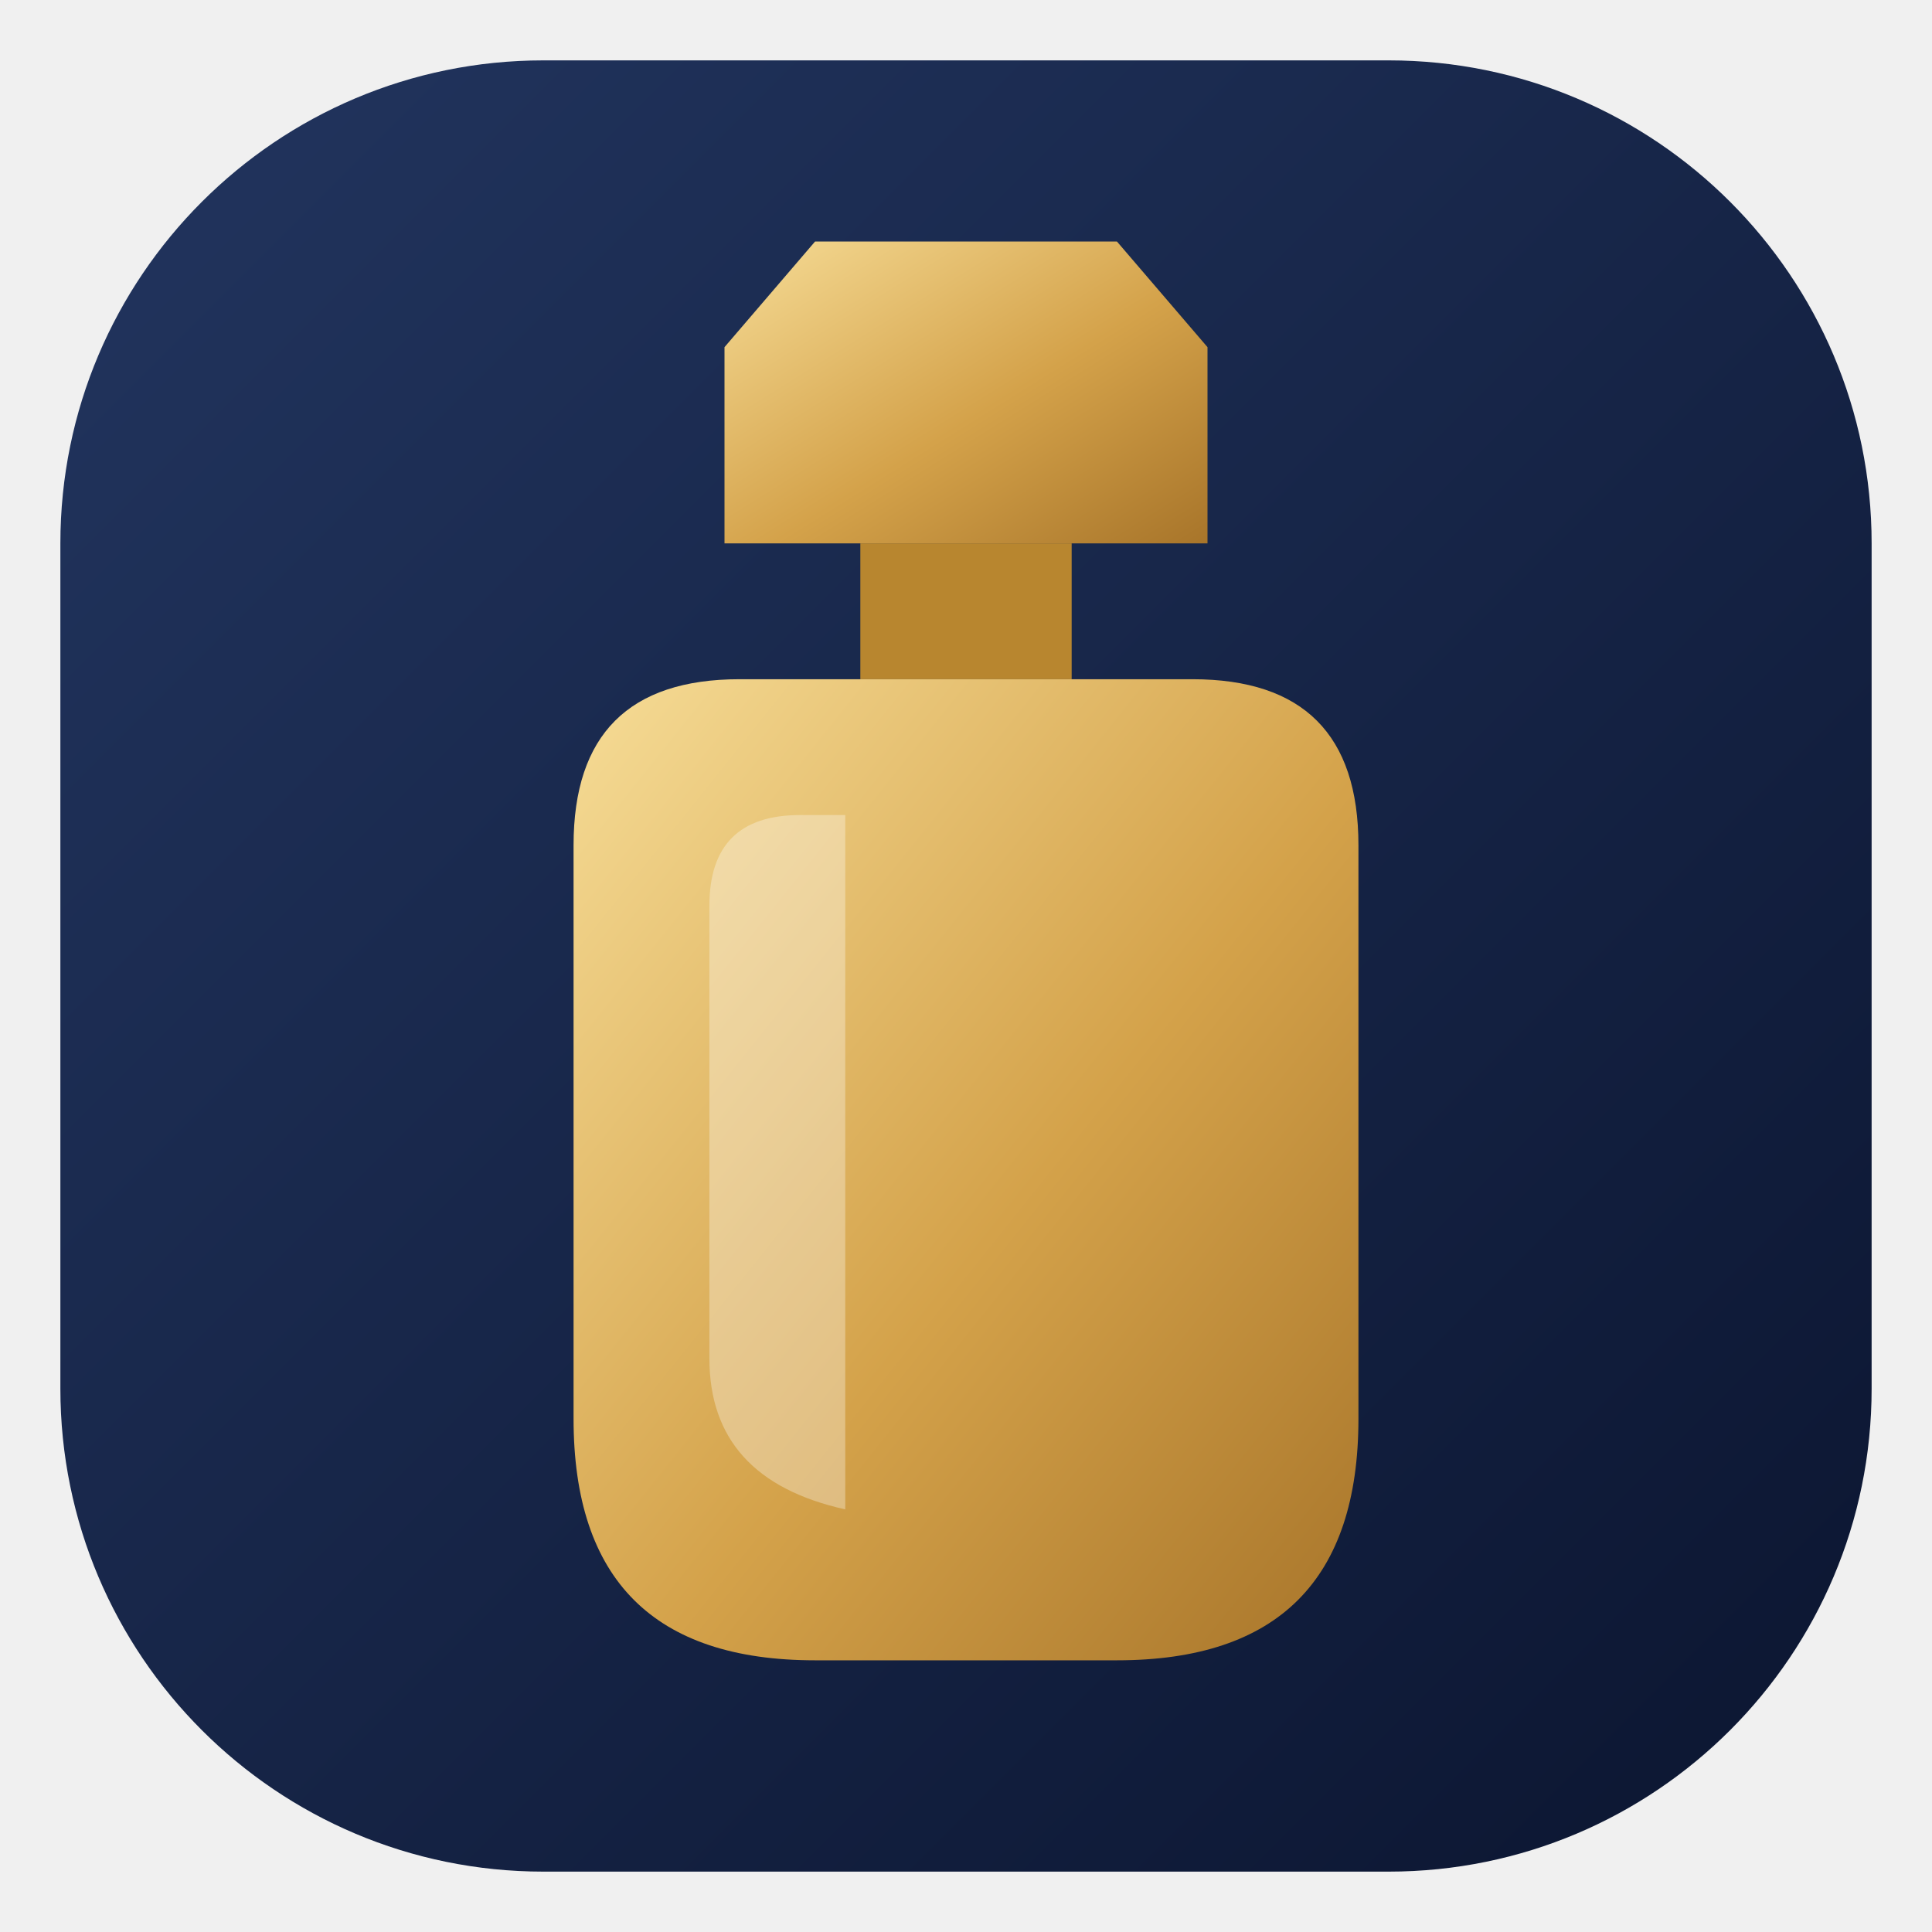
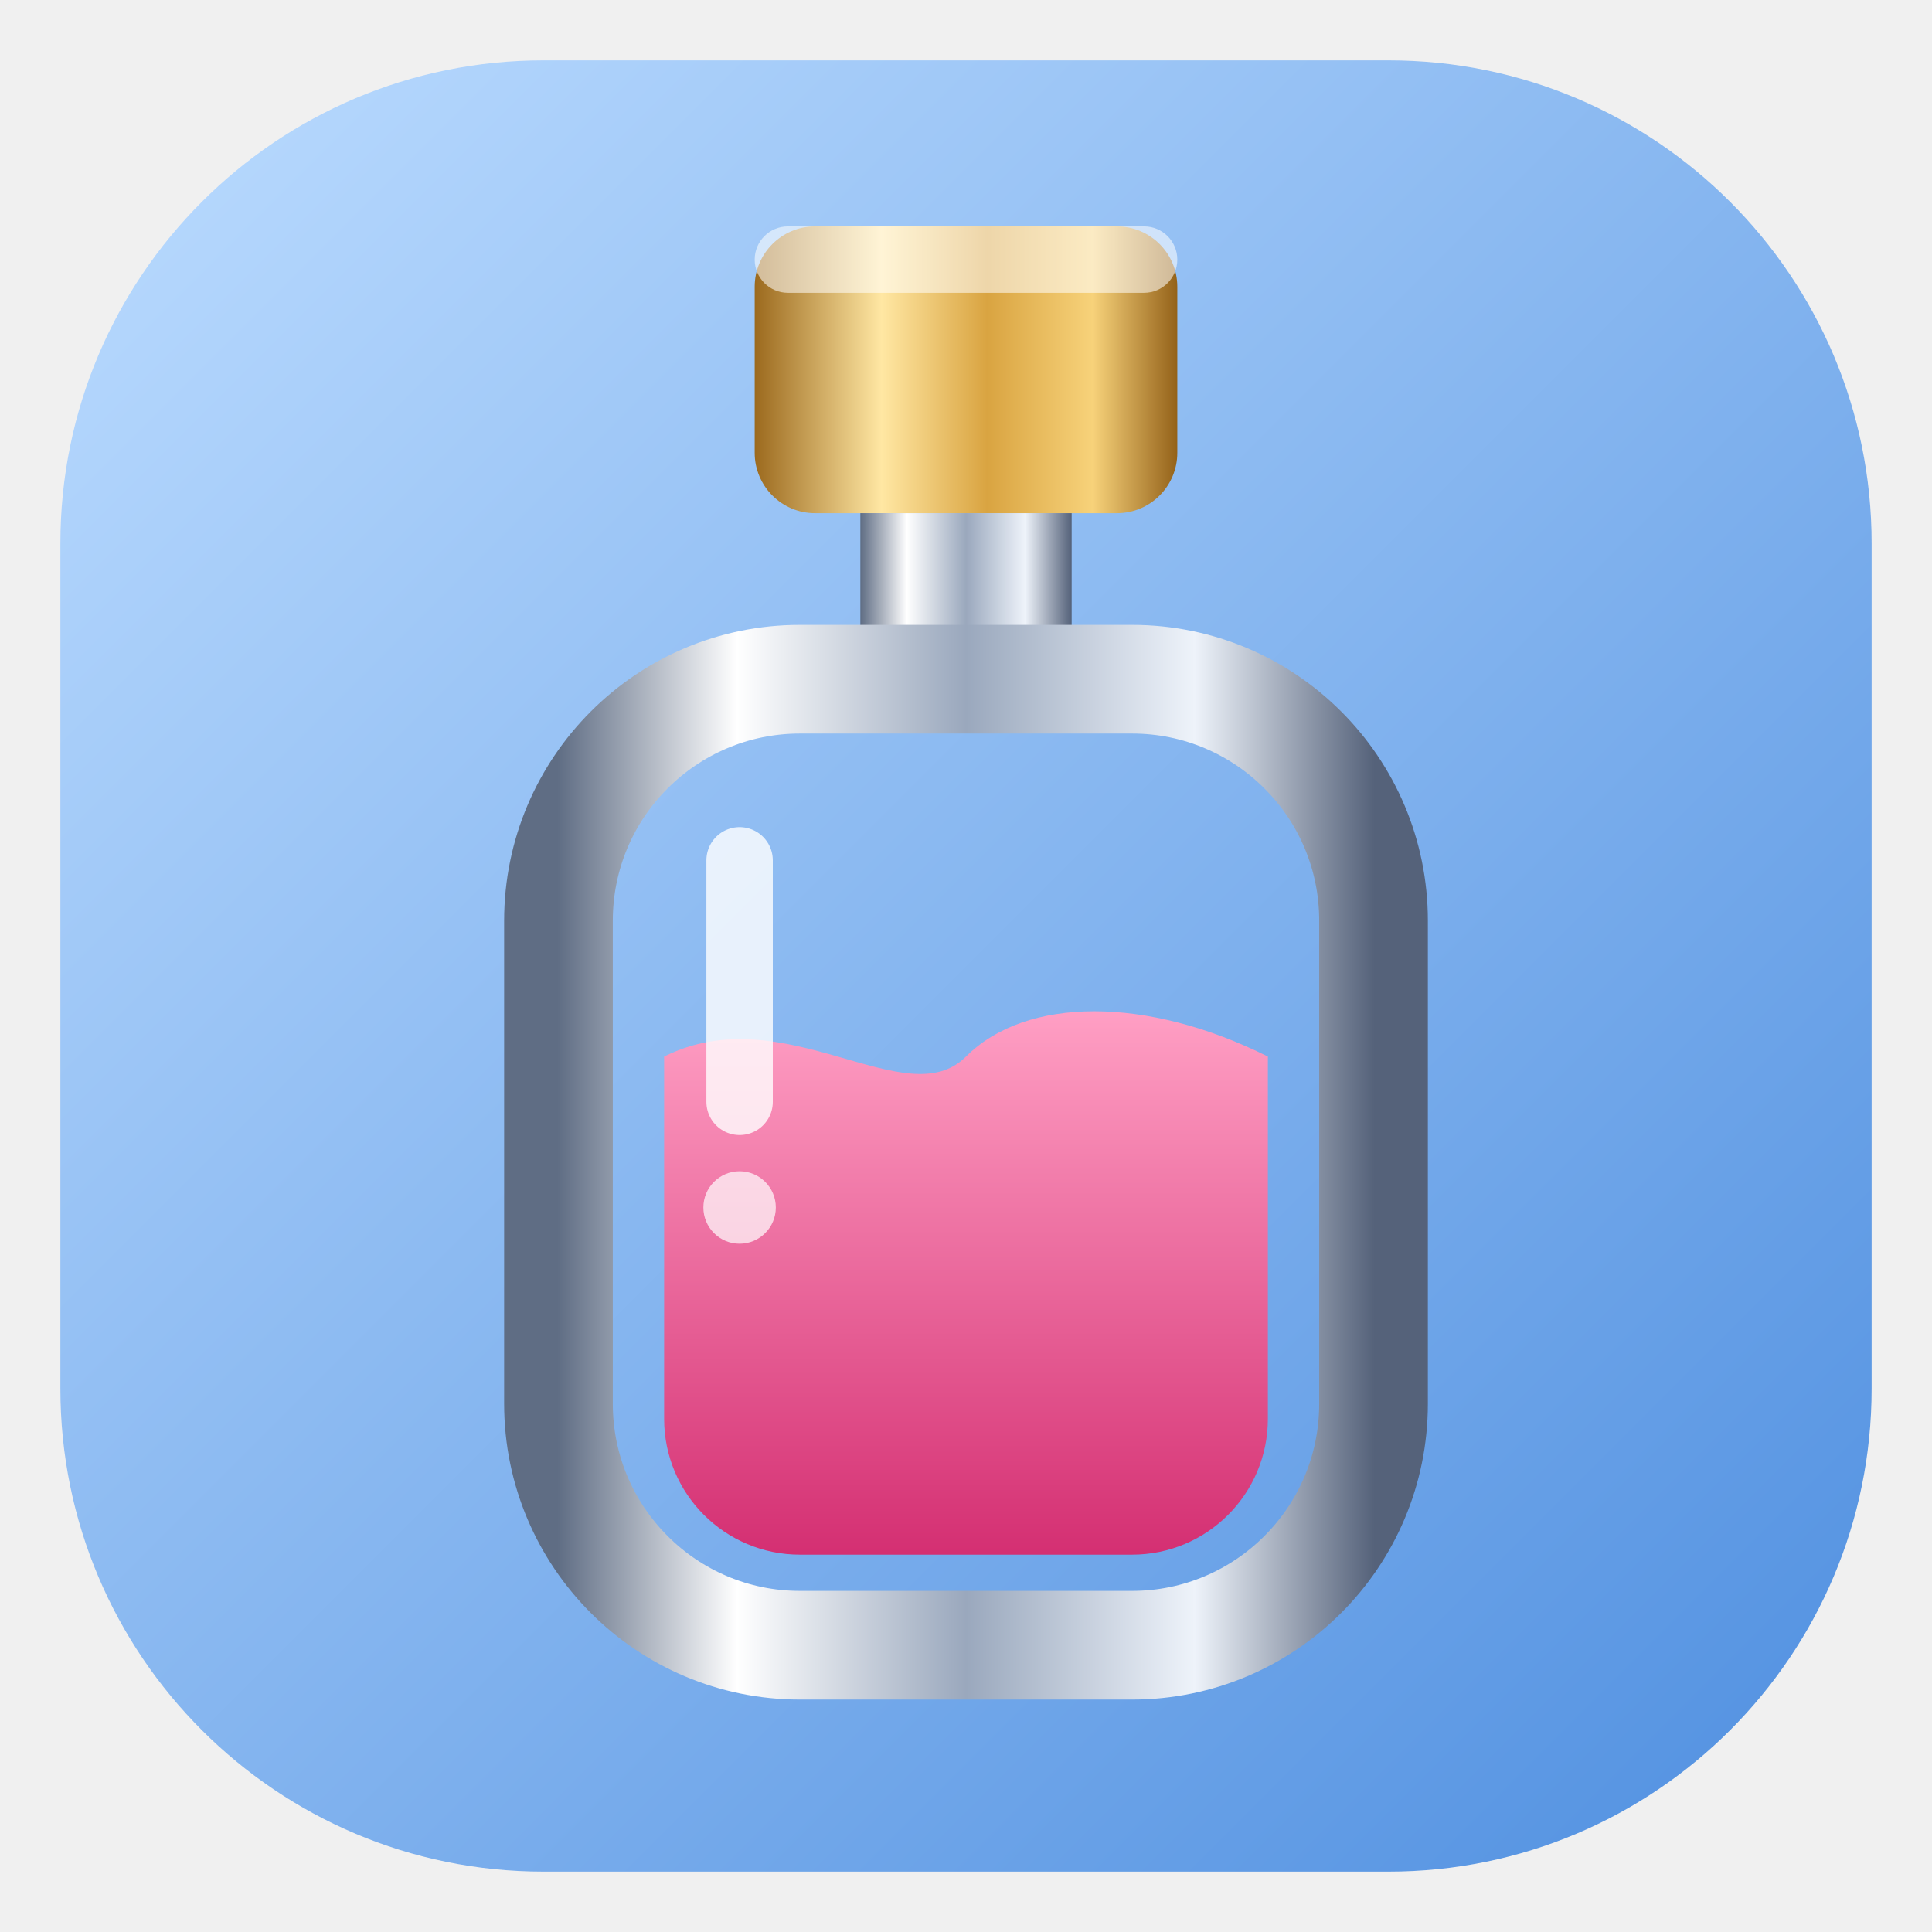
<svg xmlns="http://www.w3.org/2000/svg" viewBox="0 0 64 64">
  <defs>
-     <linearGradient id="a-bg" x1="0" y1="0" x2="1" y2="1">
-       <stop offset="0" stop-color="#22355f" />
-       <stop offset="1" stop-color="#0b1530" />
+     <linearGradient id="sc-bg" x1="0" y1="0" x2="1" y2="1">
+       <stop offset="0" stop-color="#bcdcff" />
+       <stop offset="1" stop-color="#4f8fe0" />
    </linearGradient>
-     <linearGradient id="a-au" x1="0" y1="0" x2="1" y2="1">
-       <stop offset="0" stop-color="#f6dc96" />
-       <stop offset=".55" stop-color="#d4a24a" />
-       <stop offset="1" stop-color="#a8752a" />
+     <linearGradient id="sc-chrome" x1="0" y1="0" x2="1" y2="0">
+       <stop offset="0" stop-color="#5f6d84" />
+       <stop offset=".22" stop-color="#ffffff" />
+       <stop offset=".5" stop-color="#9aa8bd" />
+       <stop offset=".78" stop-color="#eef3fa" />
+       <stop offset="1" stop-color="#55627a" />
+     </linearGradient>
+     <linearGradient id="sc-gold" x1="0" y1="0" x2="1" y2="0">
+       <stop offset="0" stop-color="#9c6a1e" />
+       <stop offset=".3" stop-color="#ffe7a3" />
+       <stop offset=".55" stop-color="#d9a441" />
+       <stop offset=".8" stop-color="#f7d27a" />
+       <stop offset="1" stop-color="#94621a" />
+     </linearGradient>
+     <linearGradient id="sc-pink" x1="0" y1="0" x2="0" y2="1">
+       <stop offset="0" stop-color="#ff9fc4" />
+       <stop offset="1" stop-color="#d42f72" />
    </linearGradient>
  </defs>
-   <rect x="2" y="2" width="60" height="60" rx="16" fill="url(#a-bg)" />
-   <path d="M27 8h10l3 3.5V18H24v-6.5z" fill="url(#a-au)" />
-   <rect x="28.5" y="18" width="7" height="4.5" fill="#b8862f" />
-   <path d="M19 28q0-5.5 5.5-5.5h15q5.5 0 5.5 5.5v19q0 8-8 8H27q-8 0-8-8z" fill="url(#a-au)" />
-   <path d="M23.5 30q0-3 3-3h1.5v23Q23.5 49 23.5 45z" fill="#fff" opacity=".32" />
+   <rect x="2" y="2" width="60" height="60" rx="16" fill="url(#sc-bg)" />
+   <rect x="25" y="7.5" width="14" height="9.5" rx="2" fill="url(#sc-gold)" />
+   <rect x="25" y="7.5" width="14" height="2.2" rx="1.1" fill="#fff" opacity=".55" />
+   <rect x="28.5" y="17" width="7" height="5" fill="url(#sc-chrome)" />
+   <path d="M22 35c4-2 8 2 10 0s6-2 10 0v12a4.5 4.5 0 0 1-4.5 4.5h-11A4.5 4.5 0 0 1 22 47z" fill="url(#sc-pink)" />
+   <rect x="18.5" y="22.5" width="27" height="32" rx="8" fill="none" stroke="url(#sc-chrome)" stroke-width="3.6" />
+   <path d="M24.5 28.5v8" stroke="#fff" stroke-width="2.2" stroke-linecap="round" opacity=".8" />
+   <circle cx="24.5" cy="40" r="1.2" fill="#fff" opacity=".7" />
</svg>
